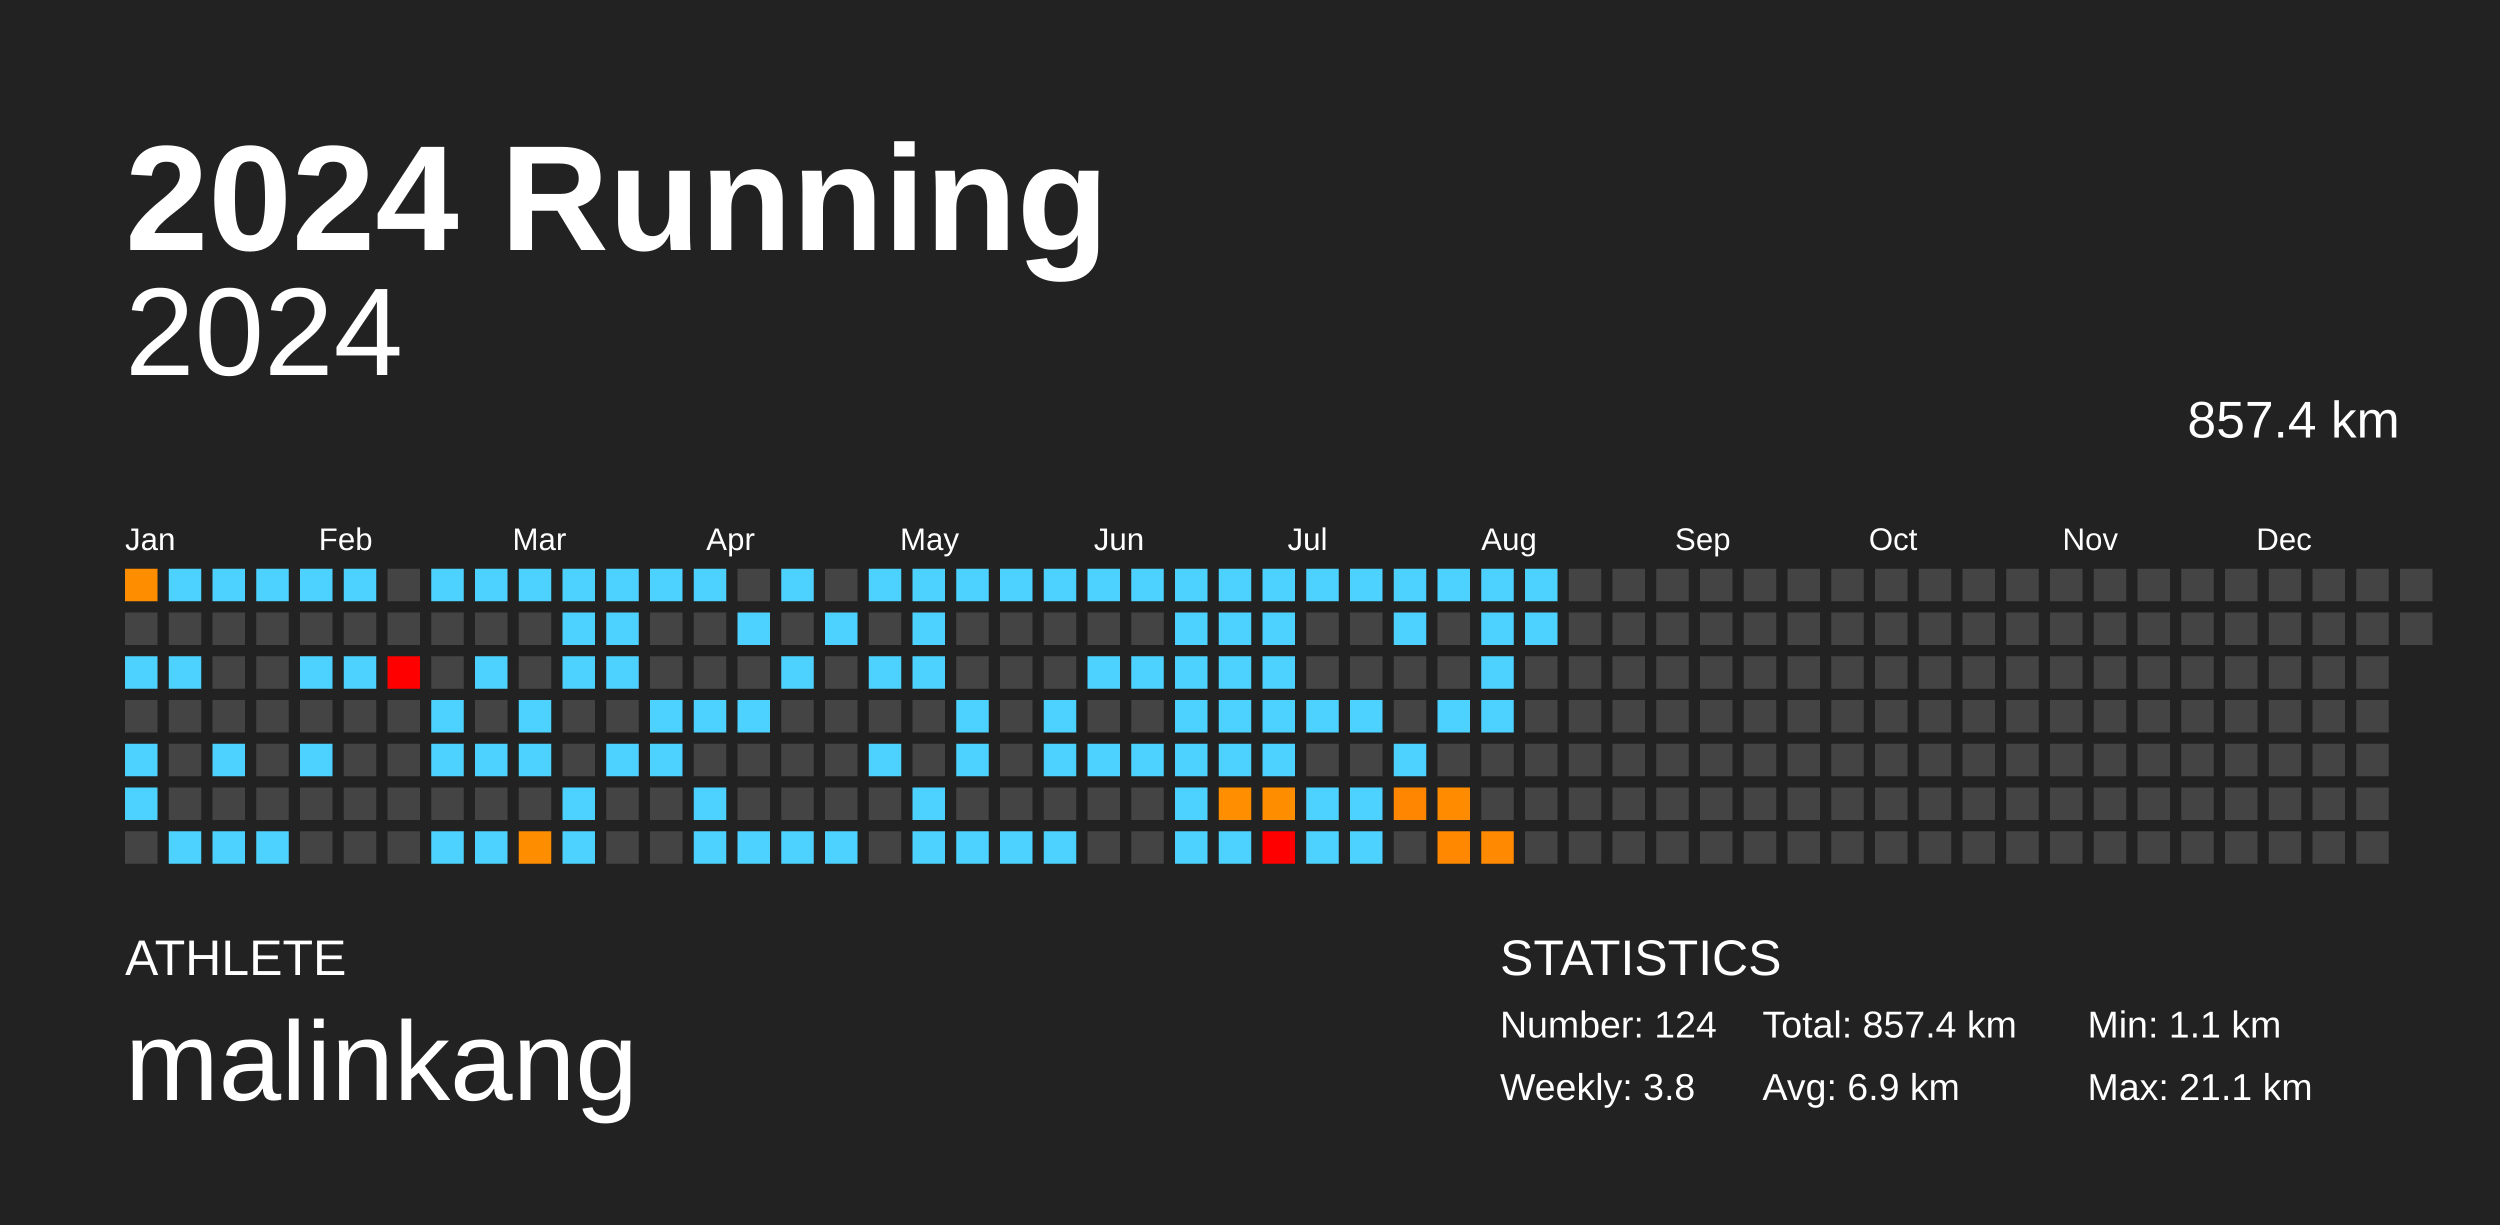
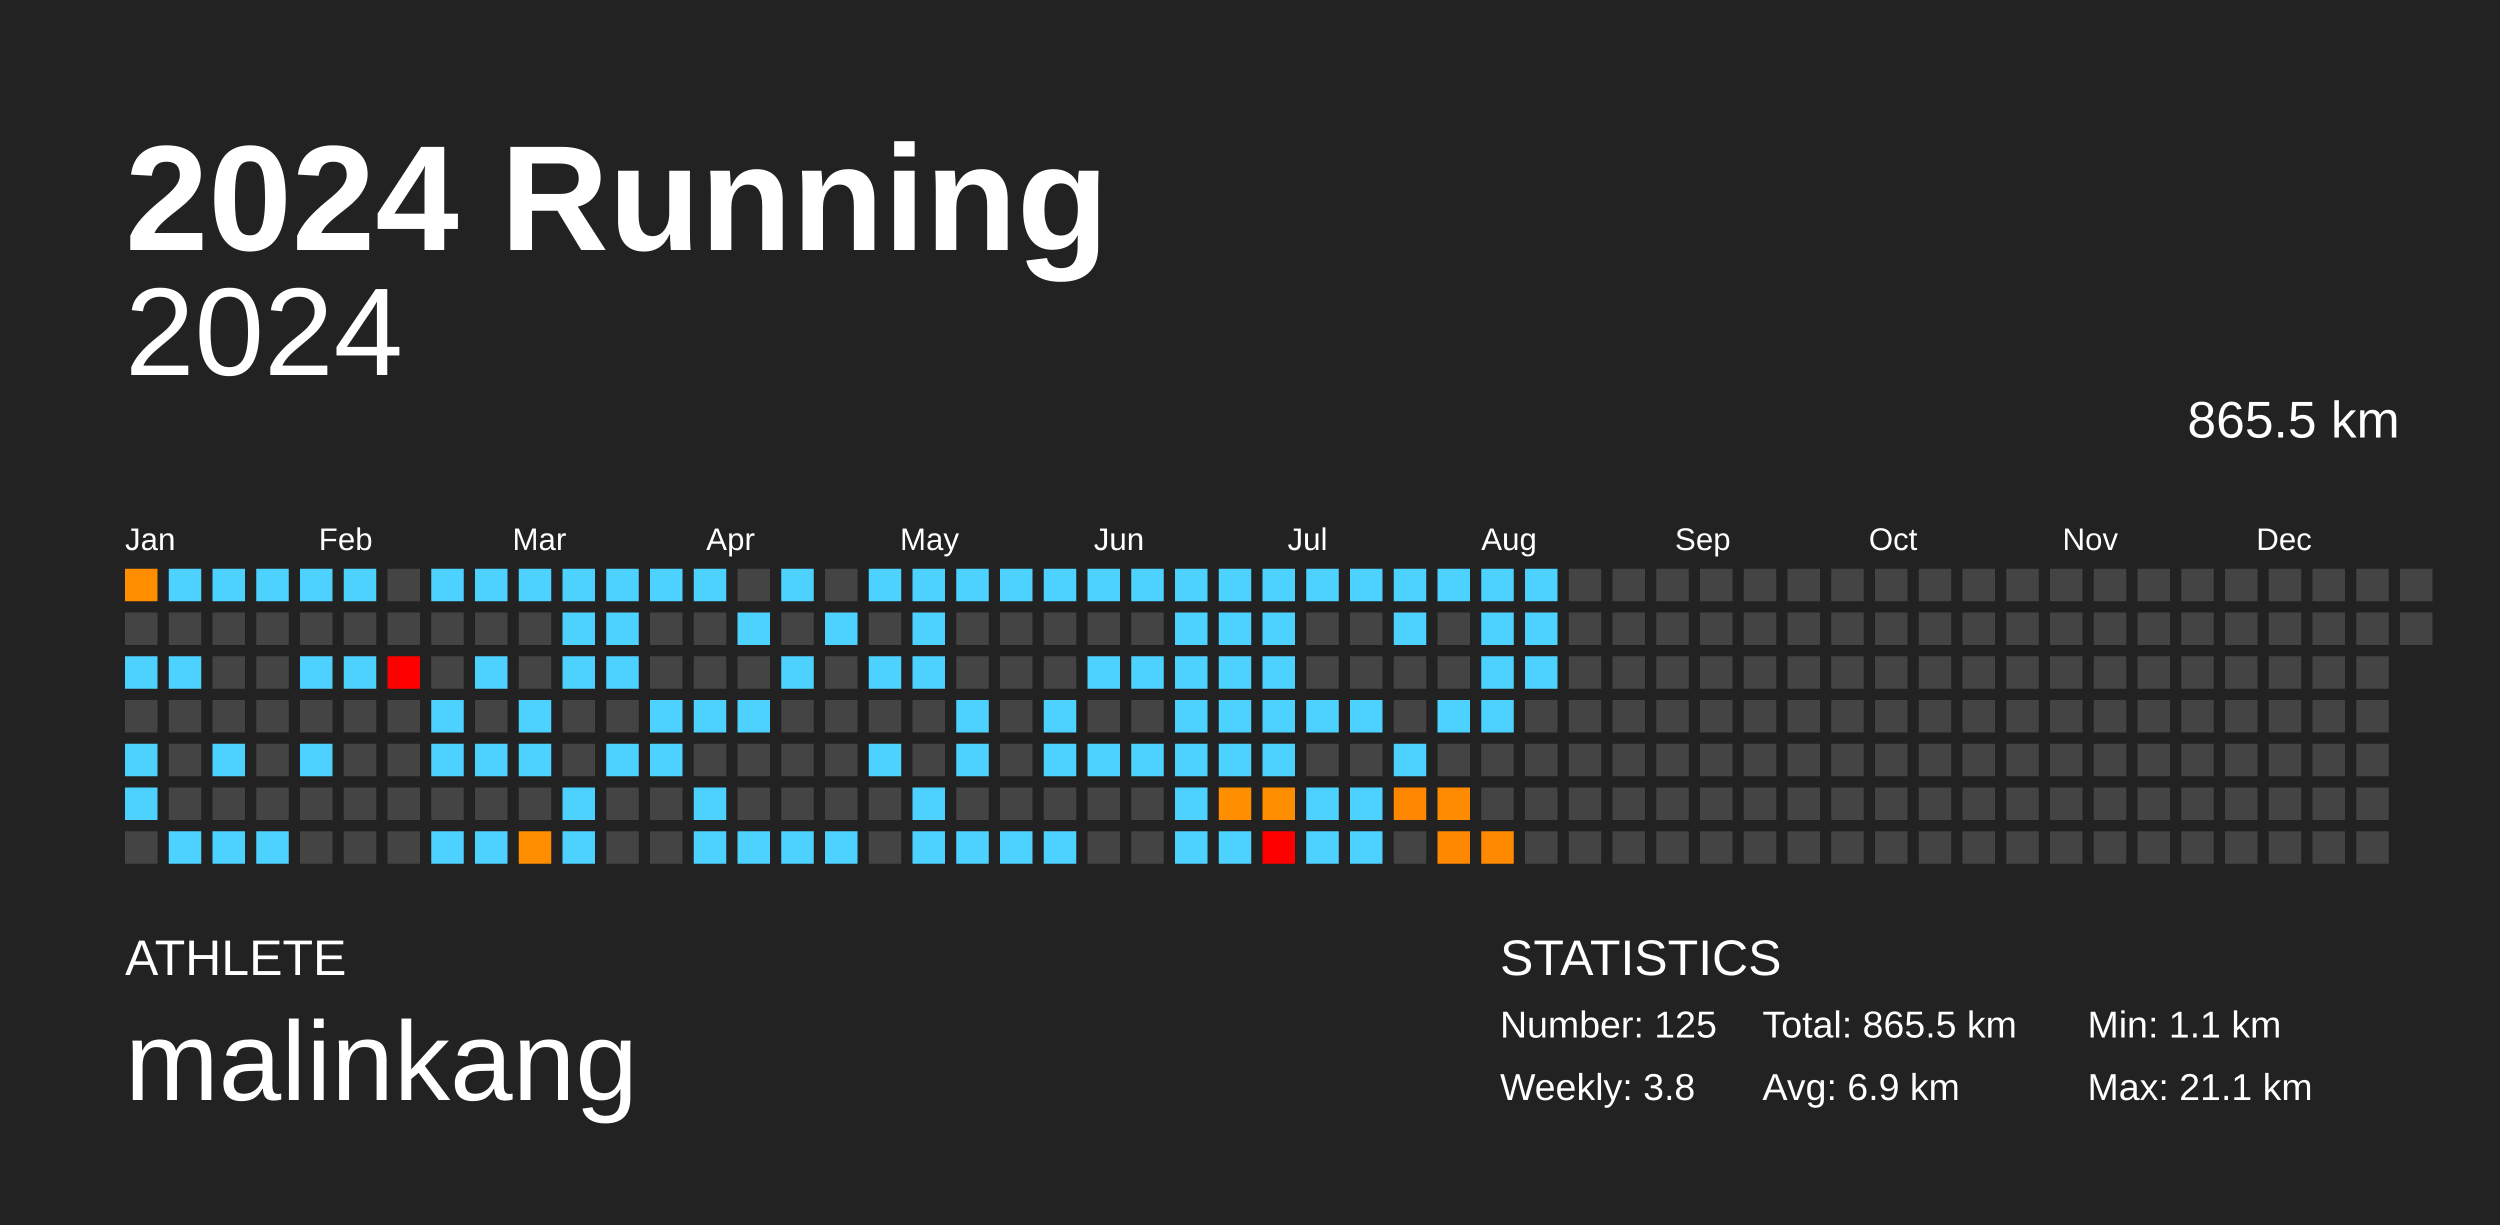
<svg xmlns="http://www.w3.org/2000/svg" baseProfile="full" height="98mm" version="1.1" viewBox="0,0,200,98" width="200mm">
  <defs />
  <rect fill="#222222" height="98" width="200" x="0" y="0" />
  <text fill="#FFFFFF" style="font-size:12px; font-family:Arial; font-weight:bold;" x="10" y="20">2024 Running</text>
  <text fill="#FFFFFF" style="font-size:4px; font-family:Arial" x="10" y="78">ATHLETE</text>
  <text fill="#FFFFFF" style="font-size:9px; font-family:Arial" x="10" y="88">malinkang</text>
  <text fill="#FFFFFF" style="font-size:4px; font-family:Arial" x="120" y="78">STATISTICS</text>
-   <text fill="#FFFFFF" style="font-size:3px; font-family:Arial" x="120" y="83">Number: 124</text>
+   <text fill="#FFFFFF" style="font-size:3px; font-family:Arial" x="120" y="83">Number: 125</text>
  <text fill="#FFFFFF" style="font-size:3px; font-family:Arial" x="120" y="88">Weekly: 3.8</text>
-   <text fill="#FFFFFF" style="font-size:3px; font-family:Arial" x="141" y="83">Total: 857.4 km</text>
+   <text fill="#FFFFFF" style="font-size:3px; font-family:Arial" x="141" y="83">Total: 865.5 km</text>
  <text fill="#FFFFFF" style="font-size:3px; font-family:Arial" x="141" y="88">Avg: 6.9 km</text>
  <text fill="#FFFFFF" style="font-size:3px; font-family:Arial" x="167" y="83">Min: 1.1 km</text>
  <text fill="#FFFFFF" style="font-size:3px; font-family:Arial" x="167" y="88">Max: 21.1 km</text>
  <text alignment-baseline="hanging" fill="#FFFFFF" style="font-size:10.0px; font-family:Arial;" x="10" y="30">2024</text>
-   <text alignment-baseline="hanging" fill="#FFFFFF" style="font-size:4.125px; font-family:Arial;" x="175" y="35">857.4 km</text>
+   <text alignment-baseline="hanging" fill="#FFFFFF" style="font-size:4.125px; font-family:Arial;" x="175" y="35">865.5 km</text>
  <text fill="#FFFFFF" style="font-size:2.5px; font-family:Arial" x="10.0" y="44">Jan</text>
  <text fill="#FFFFFF" style="font-size:2.5px; font-family:Arial" x="25.5" y="44">Feb</text>
  <text fill="#FFFFFF" style="font-size:2.5px; font-family:Arial" x="41.0" y="44">Mar</text>
  <text fill="#FFFFFF" style="font-size:2.5px; font-family:Arial" x="56.5" y="44">Apr</text>
  <text fill="#FFFFFF" style="font-size:2.5px; font-family:Arial" x="72.0" y="44">May</text>
  <text fill="#FFFFFF" style="font-size:2.5px; font-family:Arial" x="87.5" y="44">Jun</text>
  <text fill="#FFFFFF" style="font-size:2.5px; font-family:Arial" x="103.0" y="44">Jul</text>
  <text fill="#FFFFFF" style="font-size:2.5px; font-family:Arial" x="118.5" y="44">Aug</text>
  <text fill="#FFFFFF" style="font-size:2.5px; font-family:Arial" x="134.0" y="44">Sep</text>
  <text fill="#FFFFFF" style="font-size:2.5px; font-family:Arial" x="149.5" y="44">Oct</text>
  <text fill="#FFFFFF" style="font-size:2.5px; font-family:Arial" x="165.0" y="44">Nov</text>
  <text fill="#FFFFFF" style="font-size:2.5px; font-family:Arial" x="180.5" y="44">Dec</text>
  <rect fill="#ff8d00" height="2.6" width="2.6" x="10.0" y="45.5" />
  <rect fill="#444444" height="2.6" width="2.6" x="10.0" y="49.0" />
  <rect fill="#4dd2ff" height="2.6" width="2.6" x="10.0" y="52.5" />
  <rect fill="#444444" height="2.6" width="2.6" x="10.0" y="56.0" />
  <rect fill="#4dd2ff" height="2.6" width="2.6" x="10.0" y="59.5" />
  <rect fill="#4dd2ff" height="2.6" width="2.6" x="10.0" y="63.0" />
  <rect fill="#444444" height="2.6" width="2.6" x="10.0" y="66.5" />
  <rect fill="#4dd2ff" height="2.6" width="2.6" x="13.5" y="45.5" />
  <rect fill="#444444" height="2.6" width="2.6" x="13.5" y="49.0" />
  <rect fill="#4dd2ff" height="2.6" width="2.6" x="13.5" y="52.5" />
  <rect fill="#444444" height="2.6" width="2.6" x="13.5" y="56.0" />
  <rect fill="#444444" height="2.6" width="2.6" x="13.5" y="59.5" />
  <rect fill="#444444" height="2.6" width="2.6" x="13.5" y="63.0" />
  <rect fill="#4dd2ff" height="2.6" width="2.6" x="13.5" y="66.5" />
  <rect fill="#4dd2ff" height="2.6" width="2.6" x="17.0" y="45.5" />
  <rect fill="#444444" height="2.6" width="2.6" x="17.0" y="49.0" />
  <rect fill="#444444" height="2.6" width="2.6" x="17.0" y="52.5" />
  <rect fill="#444444" height="2.6" width="2.6" x="17.0" y="56.0" />
  <rect fill="#4dd2ff" height="2.6" width="2.6" x="17.0" y="59.5" />
  <rect fill="#444444" height="2.6" width="2.6" x="17.0" y="63.0" />
  <rect fill="#4dd2ff" height="2.6" width="2.6" x="17.0" y="66.5" />
  <rect fill="#4dd2ff" height="2.6" width="2.6" x="20.5" y="45.5" />
  <rect fill="#444444" height="2.6" width="2.6" x="20.5" y="49.0" />
  <rect fill="#444444" height="2.6" width="2.6" x="20.5" y="52.5" />
  <rect fill="#444444" height="2.6" width="2.6" x="20.5" y="56.0" />
  <rect fill="#444444" height="2.6" width="2.6" x="20.5" y="59.5" />
  <rect fill="#444444" height="2.6" width="2.6" x="20.5" y="63.0" />
  <rect fill="#4dd2ff" height="2.6" width="2.6" x="20.5" y="66.5" />
  <rect fill="#4dd2ff" height="2.6" width="2.6" x="24.0" y="45.5" />
  <rect fill="#444444" height="2.6" width="2.6" x="24.0" y="49.0" />
  <rect fill="#4dd2ff" height="2.6" width="2.6" x="24.0" y="52.5" />
  <rect fill="#444444" height="2.6" width="2.6" x="24.0" y="56.0" />
  <rect fill="#4dd2ff" height="2.6" width="2.6" x="24.0" y="59.5" />
  <rect fill="#444444" height="2.6" width="2.6" x="24.0" y="63.0" />
  <rect fill="#444444" height="2.6" width="2.6" x="24.0" y="66.5" />
  <rect fill="#4dd2ff" height="2.6" width="2.6" x="27.5" y="45.5" />
  <rect fill="#444444" height="2.6" width="2.6" x="27.5" y="49.0" />
  <rect fill="#4dd2ff" height="2.6" width="2.6" x="27.5" y="52.5" />
  <rect fill="#444444" height="2.6" width="2.6" x="27.5" y="56.0" />
  <rect fill="#444444" height="2.6" width="2.6" x="27.5" y="59.5" />
  <rect fill="#444444" height="2.6" width="2.6" x="27.5" y="63.0" />
  <rect fill="#444444" height="2.6" width="2.6" x="27.5" y="66.5" />
  <rect fill="#444444" height="2.6" width="2.6" x="31.0" y="45.5" />
  <rect fill="#444444" height="2.6" width="2.6" x="31.0" y="49.0" />
  <rect fill="red" height="2.6" width="2.6" x="31.0" y="52.5" />
  <rect fill="#444444" height="2.6" width="2.6" x="31.0" y="56.0" />
  <rect fill="#444444" height="2.6" width="2.6" x="31.0" y="59.5" />
  <rect fill="#444444" height="2.6" width="2.6" x="31.0" y="63.0" />
  <rect fill="#444444" height="2.6" width="2.6" x="31.0" y="66.5" />
  <rect fill="#4dd2ff" height="2.6" width="2.6" x="34.5" y="45.5" />
  <rect fill="#444444" height="2.6" width="2.6" x="34.5" y="49.0" />
  <rect fill="#444444" height="2.6" width="2.6" x="34.5" y="52.5" />
  <rect fill="#4dd2ff" height="2.6" width="2.6" x="34.5" y="56.0" />
  <rect fill="#4dd2ff" height="2.6" width="2.6" x="34.5" y="59.5" />
  <rect fill="#444444" height="2.6" width="2.6" x="34.5" y="63.0" />
  <rect fill="#4dd2ff" height="2.6" width="2.6" x="34.5" y="66.5" />
  <rect fill="#4dd2ff" height="2.6" width="2.6" x="38.0" y="45.5" />
  <rect fill="#444444" height="2.6" width="2.6" x="38.0" y="49.0" />
  <rect fill="#4dd2ff" height="2.6" width="2.6" x="38.0" y="52.5" />
  <rect fill="#444444" height="2.6" width="2.6" x="38.0" y="56.0" />
  <rect fill="#4dd2ff" height="2.6" width="2.6" x="38.0" y="59.5" />
  <rect fill="#444444" height="2.6" width="2.6" x="38.0" y="63.0" />
  <rect fill="#4dd2ff" height="2.6" width="2.6" x="38.0" y="66.5" />
  <rect fill="#4dd2ff" height="2.6" width="2.6" x="41.5" y="45.5" />
  <rect fill="#444444" height="2.6" width="2.6" x="41.5" y="49.0" />
  <rect fill="#444444" height="2.6" width="2.6" x="41.5" y="52.5" />
  <rect fill="#4dd2ff" height="2.6" width="2.6" x="41.5" y="56.0" />
  <rect fill="#4dd2ff" height="2.6" width="2.6" x="41.5" y="59.5" />
  <rect fill="#444444" height="2.6" width="2.6" x="41.5" y="63.0" />
  <rect fill="#ff8d00" height="2.6" width="2.6" x="41.5" y="66.5" />
  <rect fill="#4dd2ff" height="2.6" width="2.6" x="45.0" y="45.5" />
  <rect fill="#4dd2ff" height="2.6" width="2.6" x="45.0" y="49.0" />
  <rect fill="#4dd2ff" height="2.6" width="2.6" x="45.0" y="52.5" />
  <rect fill="#444444" height="2.6" width="2.6" x="45.0" y="56.0" />
  <rect fill="#444444" height="2.6" width="2.6" x="45.0" y="59.5" />
  <rect fill="#4dd2ff" height="2.6" width="2.6" x="45.0" y="63.0" />
  <rect fill="#4dd2ff" height="2.6" width="2.6" x="45.0" y="66.5" />
  <rect fill="#4dd2ff" height="2.6" width="2.6" x="48.5" y="45.5" />
  <rect fill="#4dd2ff" height="2.6" width="2.6" x="48.5" y="49.0" />
  <rect fill="#4dd2ff" height="2.6" width="2.6" x="48.5" y="52.5" />
  <rect fill="#444444" height="2.6" width="2.6" x="48.5" y="56.0" />
  <rect fill="#4dd2ff" height="2.6" width="2.6" x="48.5" y="59.5" />
  <rect fill="#444444" height="2.6" width="2.6" x="48.5" y="63.0" />
  <rect fill="#444444" height="2.6" width="2.6" x="48.5" y="66.5" />
  <rect fill="#4dd2ff" height="2.6" width="2.6" x="52.0" y="45.5" />
  <rect fill="#444444" height="2.6" width="2.6" x="52.0" y="49.0" />
  <rect fill="#444444" height="2.6" width="2.6" x="52.0" y="52.5" />
  <rect fill="#4dd2ff" height="2.6" width="2.6" x="52.0" y="56.0" />
  <rect fill="#4dd2ff" height="2.6" width="2.6" x="52.0" y="59.5" />
  <rect fill="#444444" height="2.6" width="2.6" x="52.0" y="63.0" />
  <rect fill="#444444" height="2.6" width="2.6" x="52.0" y="66.5" />
  <rect fill="#4dd2ff" height="2.6" width="2.6" x="55.5" y="45.5" />
  <rect fill="#444444" height="2.6" width="2.6" x="55.5" y="49.0" />
  <rect fill="#444444" height="2.6" width="2.6" x="55.5" y="52.5" />
  <rect fill="#4dd2ff" height="2.6" width="2.6" x="55.5" y="56.0" />
  <rect fill="#444444" height="2.6" width="2.6" x="55.5" y="59.5" />
  <rect fill="#4dd2ff" height="2.6" width="2.6" x="55.5" y="63.0" />
  <rect fill="#4dd2ff" height="2.6" width="2.6" x="55.5" y="66.5" />
  <rect fill="#444444" height="2.6" width="2.6" x="59.0" y="45.5" />
  <rect fill="#4dd2ff" height="2.6" width="2.6" x="59.0" y="49.0" />
  <rect fill="#444444" height="2.6" width="2.6" x="59.0" y="52.5" />
  <rect fill="#4dd2ff" height="2.6" width="2.6" x="59.0" y="56.0" />
  <rect fill="#444444" height="2.6" width="2.6" x="59.0" y="59.5" />
  <rect fill="#444444" height="2.6" width="2.6" x="59.0" y="63.0" />
  <rect fill="#4dd2ff" height="2.6" width="2.6" x="59.0" y="66.5" />
  <rect fill="#4dd2ff" height="2.6" width="2.6" x="62.5" y="45.5" />
  <rect fill="#444444" height="2.6" width="2.6" x="62.5" y="49.0" />
  <rect fill="#4dd2ff" height="2.6" width="2.6" x="62.5" y="52.5" />
  <rect fill="#444444" height="2.6" width="2.6" x="62.5" y="56.0" />
  <rect fill="#444444" height="2.6" width="2.6" x="62.5" y="59.5" />
  <rect fill="#444444" height="2.6" width="2.6" x="62.5" y="63.0" />
  <rect fill="#4dd2ff" height="2.6" width="2.6" x="62.5" y="66.5" />
  <rect fill="#444444" height="2.6" width="2.6" x="66.0" y="45.5" />
  <rect fill="#4dd2ff" height="2.6" width="2.6" x="66.0" y="49.0" />
  <rect fill="#444444" height="2.6" width="2.6" x="66.0" y="52.5" />
  <rect fill="#444444" height="2.6" width="2.6" x="66.0" y="56.0" />
  <rect fill="#444444" height="2.6" width="2.6" x="66.0" y="59.5" />
  <rect fill="#444444" height="2.6" width="2.6" x="66.0" y="63.0" />
  <rect fill="#4dd2ff" height="2.6" width="2.6" x="66.0" y="66.5" />
  <rect fill="#4dd2ff" height="2.6" width="2.6" x="69.5" y="45.5" />
  <rect fill="#444444" height="2.6" width="2.6" x="69.5" y="49.0" />
  <rect fill="#4dd2ff" height="2.6" width="2.6" x="69.5" y="52.5" />
  <rect fill="#444444" height="2.6" width="2.6" x="69.5" y="56.0" />
  <rect fill="#4dd2ff" height="2.6" width="2.6" x="69.5" y="59.5" />
  <rect fill="#444444" height="2.6" width="2.6" x="69.5" y="63.0" />
  <rect fill="#444444" height="2.6" width="2.6" x="69.5" y="66.5" />
  <rect fill="#4dd2ff" height="2.6" width="2.6" x="73.0" y="45.5" />
  <rect fill="#4dd2ff" height="2.6" width="2.6" x="73.0" y="49.0" />
  <rect fill="#4dd2ff" height="2.6" width="2.6" x="73.0" y="52.5" />
  <rect fill="#444444" height="2.6" width="2.6" x="73.0" y="56.0" />
  <rect fill="#444444" height="2.6" width="2.6" x="73.0" y="59.5" />
  <rect fill="#4dd2ff" height="2.6" width="2.6" x="73.0" y="63.0" />
  <rect fill="#4dd2ff" height="2.6" width="2.6" x="73.0" y="66.5" />
  <rect fill="#4dd2ff" height="2.6" width="2.6" x="76.5" y="45.5" />
  <rect fill="#444444" height="2.6" width="2.6" x="76.5" y="49.0" />
  <rect fill="#444444" height="2.6" width="2.6" x="76.5" y="52.5" />
  <rect fill="#4dd2ff" height="2.6" width="2.6" x="76.5" y="56.0" />
  <rect fill="#4dd2ff" height="2.6" width="2.6" x="76.5" y="59.5" />
  <rect fill="#444444" height="2.6" width="2.6" x="76.5" y="63.0" />
  <rect fill="#4dd2ff" height="2.6" width="2.6" x="76.5" y="66.5" />
  <rect fill="#4dd2ff" height="2.6" width="2.6" x="80.0" y="45.5" />
  <rect fill="#444444" height="2.6" width="2.6" x="80.0" y="49.0" />
  <rect fill="#444444" height="2.6" width="2.6" x="80.0" y="52.5" />
  <rect fill="#444444" height="2.6" width="2.6" x="80.0" y="56.0" />
  <rect fill="#444444" height="2.6" width="2.6" x="80.0" y="59.5" />
  <rect fill="#444444" height="2.6" width="2.6" x="80.0" y="63.0" />
  <rect fill="#4dd2ff" height="2.6" width="2.6" x="80.0" y="66.5" />
  <rect fill="#4dd2ff" height="2.6" width="2.6" x="83.5" y="45.5" />
  <rect fill="#444444" height="2.6" width="2.6" x="83.5" y="49.0" />
  <rect fill="#444444" height="2.6" width="2.6" x="83.5" y="52.5" />
  <rect fill="#4dd2ff" height="2.6" width="2.6" x="83.5" y="56.0" />
  <rect fill="#4dd2ff" height="2.6" width="2.6" x="83.5" y="59.5" />
  <rect fill="#444444" height="2.6" width="2.6" x="83.5" y="63.0" />
  <rect fill="#4dd2ff" height="2.6" width="2.6" x="83.5" y="66.5" />
  <rect fill="#4dd2ff" height="2.6" width="2.6" x="87.0" y="45.5" />
  <rect fill="#444444" height="2.6" width="2.6" x="87.0" y="49.0" />
  <rect fill="#4dd2ff" height="2.6" width="2.6" x="87.0" y="52.5" />
  <rect fill="#444444" height="2.6" width="2.6" x="87.0" y="56.0" />
  <rect fill="#4dd2ff" height="2.6" width="2.6" x="87.0" y="59.5" />
  <rect fill="#444444" height="2.6" width="2.6" x="87.0" y="63.0" />
  <rect fill="#444444" height="2.6" width="2.6" x="87.0" y="66.5" />
  <rect fill="#4dd2ff" height="2.6" width="2.6" x="90.5" y="45.5" />
  <rect fill="#444444" height="2.6" width="2.6" x="90.5" y="49.0" />
  <rect fill="#4dd2ff" height="2.6" width="2.6" x="90.5" y="52.5" />
  <rect fill="#444444" height="2.6" width="2.6" x="90.5" y="56.0" />
  <rect fill="#4dd2ff" height="2.6" width="2.6" x="90.5" y="59.5" />
  <rect fill="#444444" height="2.6" width="2.6" x="90.5" y="63.0" />
  <rect fill="#444444" height="2.6" width="2.6" x="90.5" y="66.5" />
  <rect fill="#4dd2ff" height="2.6" width="2.6" x="94.0" y="45.5" />
  <rect fill="#4dd2ff" height="2.6" width="2.6" x="94.0" y="49.0" />
  <rect fill="#4dd2ff" height="2.6" width="2.6" x="94.0" y="52.5" />
  <rect fill="#4dd2ff" height="2.6" width="2.6" x="94.0" y="56.0" />
  <rect fill="#4dd2ff" height="2.6" width="2.6" x="94.0" y="59.5" />
  <rect fill="#4dd2ff" height="2.6" width="2.6" x="94.0" y="63.0" />
  <rect fill="#4dd2ff" height="2.6" width="2.6" x="94.0" y="66.5" />
  <rect fill="#4dd2ff" height="2.6" width="2.6" x="97.5" y="45.5" />
  <rect fill="#4dd2ff" height="2.6" width="2.6" x="97.5" y="49.0" />
  <rect fill="#4dd2ff" height="2.6" width="2.6" x="97.5" y="52.5" />
  <rect fill="#4dd2ff" height="2.6" width="2.6" x="97.5" y="56.0" />
  <rect fill="#4dd2ff" height="2.6" width="2.6" x="97.5" y="59.5" />
  <rect fill="#ff8e00" height="2.6" width="2.6" x="97.5" y="63.0" />
  <rect fill="#4dd2ff" height="2.6" width="2.6" x="97.5" y="66.5" />
  <rect fill="#4dd2ff" height="2.6" width="2.6" x="101.0" y="45.5" />
  <rect fill="#4dd2ff" height="2.6" width="2.6" x="101.0" y="49.0" />
  <rect fill="#4dd2ff" height="2.6" width="2.6" x="101.0" y="52.5" />
  <rect fill="#4dd2ff" height="2.6" width="2.6" x="101.0" y="56.0" />
  <rect fill="#4dd2ff" height="2.6" width="2.6" x="101.0" y="59.5" />
  <rect fill="#ff8d00" height="2.6" width="2.6" x="101.0" y="63.0" />
  <rect fill="red" height="2.6" width="2.6" x="101.0" y="66.5" />
  <rect fill="#4dd2ff" height="2.6" width="2.6" x="104.5" y="45.5" />
  <rect fill="#444444" height="2.6" width="2.6" x="104.5" y="49.0" />
  <rect fill="#444444" height="2.6" width="2.6" x="104.5" y="52.5" />
  <rect fill="#4dd2ff" height="2.6" width="2.6" x="104.5" y="56.0" />
  <rect fill="#444444" height="2.6" width="2.6" x="104.5" y="59.5" />
  <rect fill="#4dd2ff" height="2.6" width="2.6" x="104.5" y="63.0" />
  <rect fill="#4dd2ff" height="2.6" width="2.6" x="104.5" y="66.5" />
  <rect fill="#4dd2ff" height="2.6" width="2.6" x="108.0" y="45.5" />
  <rect fill="#444444" height="2.6" width="2.6" x="108.0" y="49.0" />
  <rect fill="#444444" height="2.6" width="2.6" x="108.0" y="52.5" />
  <rect fill="#4dd2ff" height="2.6" width="2.6" x="108.0" y="56.0" />
  <rect fill="#444444" height="2.6" width="2.6" x="108.0" y="59.5" />
  <rect fill="#4dd2ff" height="2.6" width="2.6" x="108.0" y="63.0" />
  <rect fill="#4dd2ff" height="2.6" width="2.6" x="108.0" y="66.5" />
  <rect fill="#4dd2ff" height="2.6" width="2.6" x="111.5" y="45.5" />
  <rect fill="#4dd2ff" height="2.6" width="2.6" x="111.5" y="49.0" />
  <rect fill="#444444" height="2.6" width="2.6" x="111.5" y="52.5" />
  <rect fill="#444444" height="2.6" width="2.6" x="111.5" y="56.0" />
  <rect fill="#4dd2ff" height="2.6" width="2.6" x="111.5" y="59.5" />
  <rect fill="#ff8600" height="2.6" width="2.6" x="111.5" y="63.0" />
  <rect fill="#444444" height="2.6" width="2.6" x="111.5" y="66.5" />
  <rect fill="#4dd2ff" height="2.6" width="2.6" x="115.0" y="45.5" />
  <rect fill="#444444" height="2.6" width="2.6" x="115.0" y="49.0" />
  <rect fill="#444444" height="2.6" width="2.6" x="115.0" y="52.5" />
  <rect fill="#4dd2ff" height="2.6" width="2.6" x="115.0" y="56.0" />
  <rect fill="#444444" height="2.6" width="2.6" x="115.0" y="59.5" />
  <rect fill="#ff8c00" height="2.6" width="2.6" x="115.0" y="63.0" />
  <rect fill="#ff8800" height="2.6" width="2.6" x="115.0" y="66.5" />
  <rect fill="#4dd2ff" height="2.6" width="2.6" x="118.5" y="45.5" />
  <rect fill="#4dd2ff" height="2.6" width="2.6" x="118.5" y="49.0" />
  <rect fill="#4dd2ff" height="2.6" width="2.6" x="118.5" y="52.5" />
  <rect fill="#4dd2ff" height="2.6" width="2.6" x="118.5" y="56.0" />
  <rect fill="#444444" height="2.6" width="2.6" x="118.5" y="59.5" />
  <rect fill="#444444" height="2.6" width="2.6" x="118.5" y="63.0" />
  <rect fill="#ff8900" height="2.6" width="2.6" x="118.5" y="66.5" />
  <rect fill="#4dd2ff" height="2.6" width="2.6" x="122.0" y="45.5" />
  <rect fill="#4dd2ff" height="2.6" width="2.6" x="122.0" y="49.0" />
-   <rect fill="#444444" height="2.6" width="2.6" x="122.0" y="52.5" />
+   <rect fill="#4dd2ff" height="2.6" width="2.6" x="122.0" y="52.5" />
  <rect fill="#444444" height="2.6" width="2.6" x="122.0" y="56.0" />
  <rect fill="#444444" height="2.6" width="2.6" x="122.0" y="59.5" />
  <rect fill="#444444" height="2.6" width="2.6" x="122.0" y="63.0" />
  <rect fill="#444444" height="2.6" width="2.6" x="122.0" y="66.5" />
  <rect fill="#444444" height="2.6" width="2.6" x="125.5" y="45.5" />
  <rect fill="#444444" height="2.6" width="2.6" x="125.5" y="49.0" />
  <rect fill="#444444" height="2.6" width="2.6" x="125.5" y="52.5" />
  <rect fill="#444444" height="2.6" width="2.6" x="125.5" y="56.0" />
  <rect fill="#444444" height="2.6" width="2.6" x="125.5" y="59.5" />
  <rect fill="#444444" height="2.6" width="2.6" x="125.5" y="63.0" />
  <rect fill="#444444" height="2.6" width="2.6" x="125.5" y="66.5" />
  <rect fill="#444444" height="2.6" width="2.6" x="129.0" y="45.5" />
  <rect fill="#444444" height="2.6" width="2.6" x="129.0" y="49.0" />
  <rect fill="#444444" height="2.6" width="2.6" x="129.0" y="52.5" />
  <rect fill="#444444" height="2.6" width="2.6" x="129.0" y="56.0" />
  <rect fill="#444444" height="2.6" width="2.6" x="129.0" y="59.5" />
  <rect fill="#444444" height="2.6" width="2.6" x="129.0" y="63.0" />
  <rect fill="#444444" height="2.6" width="2.6" x="129.0" y="66.5" />
  <rect fill="#444444" height="2.6" width="2.6" x="132.5" y="45.5" />
  <rect fill="#444444" height="2.6" width="2.6" x="132.5" y="49.0" />
  <rect fill="#444444" height="2.6" width="2.6" x="132.5" y="52.5" />
  <rect fill="#444444" height="2.6" width="2.6" x="132.5" y="56.0" />
  <rect fill="#444444" height="2.6" width="2.6" x="132.5" y="59.5" />
  <rect fill="#444444" height="2.6" width="2.6" x="132.5" y="63.0" />
  <rect fill="#444444" height="2.6" width="2.6" x="132.5" y="66.5" />
  <rect fill="#444444" height="2.6" width="2.6" x="136.0" y="45.5" />
  <rect fill="#444444" height="2.6" width="2.6" x="136.0" y="49.0" />
  <rect fill="#444444" height="2.6" width="2.6" x="136.0" y="52.5" />
  <rect fill="#444444" height="2.6" width="2.6" x="136.0" y="56.0" />
  <rect fill="#444444" height="2.6" width="2.6" x="136.0" y="59.5" />
  <rect fill="#444444" height="2.6" width="2.6" x="136.0" y="63.0" />
  <rect fill="#444444" height="2.6" width="2.6" x="136.0" y="66.5" />
  <rect fill="#444444" height="2.6" width="2.6" x="139.5" y="45.5" />
  <rect fill="#444444" height="2.6" width="2.6" x="139.5" y="49.0" />
  <rect fill="#444444" height="2.6" width="2.6" x="139.5" y="52.5" />
  <rect fill="#444444" height="2.6" width="2.6" x="139.5" y="56.0" />
  <rect fill="#444444" height="2.6" width="2.6" x="139.5" y="59.5" />
  <rect fill="#444444" height="2.6" width="2.6" x="139.5" y="63.0" />
  <rect fill="#444444" height="2.6" width="2.6" x="139.5" y="66.5" />
  <rect fill="#444444" height="2.6" width="2.6" x="143.0" y="45.5" />
  <rect fill="#444444" height="2.6" width="2.6" x="143.0" y="49.0" />
  <rect fill="#444444" height="2.6" width="2.6" x="143.0" y="52.5" />
  <rect fill="#444444" height="2.6" width="2.6" x="143.0" y="56.0" />
  <rect fill="#444444" height="2.6" width="2.6" x="143.0" y="59.5" />
  <rect fill="#444444" height="2.6" width="2.6" x="143.0" y="63.0" />
  <rect fill="#444444" height="2.6" width="2.6" x="143.0" y="66.5" />
  <rect fill="#444444" height="2.6" width="2.6" x="146.5" y="45.5" />
  <rect fill="#444444" height="2.6" width="2.6" x="146.5" y="49.0" />
  <rect fill="#444444" height="2.6" width="2.6" x="146.5" y="52.5" />
  <rect fill="#444444" height="2.6" width="2.6" x="146.5" y="56.0" />
  <rect fill="#444444" height="2.6" width="2.6" x="146.5" y="59.5" />
  <rect fill="#444444" height="2.6" width="2.6" x="146.5" y="63.0" />
  <rect fill="#444444" height="2.6" width="2.6" x="146.5" y="66.5" />
  <rect fill="#444444" height="2.6" width="2.6" x="150.0" y="45.5" />
  <rect fill="#444444" height="2.6" width="2.6" x="150.0" y="49.0" />
  <rect fill="#444444" height="2.6" width="2.6" x="150.0" y="52.5" />
  <rect fill="#444444" height="2.6" width="2.6" x="150.0" y="56.0" />
  <rect fill="#444444" height="2.6" width="2.6" x="150.0" y="59.5" />
  <rect fill="#444444" height="2.6" width="2.6" x="150.0" y="63.0" />
  <rect fill="#444444" height="2.6" width="2.6" x="150.0" y="66.5" />
  <rect fill="#444444" height="2.6" width="2.6" x="153.5" y="45.5" />
  <rect fill="#444444" height="2.6" width="2.6" x="153.5" y="49.0" />
  <rect fill="#444444" height="2.6" width="2.6" x="153.5" y="52.5" />
  <rect fill="#444444" height="2.6" width="2.6" x="153.5" y="56.0" />
  <rect fill="#444444" height="2.6" width="2.6" x="153.5" y="59.5" />
  <rect fill="#444444" height="2.6" width="2.6" x="153.5" y="63.0" />
  <rect fill="#444444" height="2.6" width="2.6" x="153.5" y="66.5" />
  <rect fill="#444444" height="2.6" width="2.6" x="157.0" y="45.5" />
  <rect fill="#444444" height="2.6" width="2.6" x="157.0" y="49.0" />
  <rect fill="#444444" height="2.6" width="2.6" x="157.0" y="52.5" />
  <rect fill="#444444" height="2.6" width="2.6" x="157.0" y="56.0" />
  <rect fill="#444444" height="2.6" width="2.6" x="157.0" y="59.5" />
  <rect fill="#444444" height="2.6" width="2.6" x="157.0" y="63.0" />
  <rect fill="#444444" height="2.6" width="2.6" x="157.0" y="66.5" />
  <rect fill="#444444" height="2.6" width="2.6" x="160.5" y="45.5" />
  <rect fill="#444444" height="2.6" width="2.6" x="160.5" y="49.0" />
  <rect fill="#444444" height="2.6" width="2.6" x="160.5" y="52.5" />
  <rect fill="#444444" height="2.6" width="2.6" x="160.5" y="56.0" />
  <rect fill="#444444" height="2.6" width="2.6" x="160.5" y="59.5" />
  <rect fill="#444444" height="2.6" width="2.6" x="160.5" y="63.0" />
  <rect fill="#444444" height="2.6" width="2.6" x="160.5" y="66.5" />
  <rect fill="#444444" height="2.6" width="2.6" x="164.0" y="45.5" />
  <rect fill="#444444" height="2.6" width="2.6" x="164.0" y="49.0" />
  <rect fill="#444444" height="2.6" width="2.6" x="164.0" y="52.5" />
  <rect fill="#444444" height="2.6" width="2.6" x="164.0" y="56.0" />
  <rect fill="#444444" height="2.6" width="2.6" x="164.0" y="59.5" />
  <rect fill="#444444" height="2.6" width="2.6" x="164.0" y="63.0" />
  <rect fill="#444444" height="2.6" width="2.6" x="164.0" y="66.5" />
  <rect fill="#444444" height="2.6" width="2.6" x="167.5" y="45.5" />
  <rect fill="#444444" height="2.6" width="2.6" x="167.5" y="49.0" />
  <rect fill="#444444" height="2.6" width="2.6" x="167.5" y="52.5" />
  <rect fill="#444444" height="2.6" width="2.6" x="167.5" y="56.0" />
  <rect fill="#444444" height="2.6" width="2.6" x="167.5" y="59.5" />
  <rect fill="#444444" height="2.6" width="2.6" x="167.5" y="63.0" />
  <rect fill="#444444" height="2.6" width="2.6" x="167.5" y="66.5" />
  <rect fill="#444444" height="2.6" width="2.6" x="171.0" y="45.5" />
  <rect fill="#444444" height="2.6" width="2.6" x="171.0" y="49.0" />
  <rect fill="#444444" height="2.6" width="2.6" x="171.0" y="52.5" />
  <rect fill="#444444" height="2.6" width="2.6" x="171.0" y="56.0" />
  <rect fill="#444444" height="2.6" width="2.6" x="171.0" y="59.5" />
  <rect fill="#444444" height="2.6" width="2.6" x="171.0" y="63.0" />
  <rect fill="#444444" height="2.6" width="2.6" x="171.0" y="66.5" />
  <rect fill="#444444" height="2.6" width="2.6" x="174.5" y="45.5" />
  <rect fill="#444444" height="2.6" width="2.6" x="174.5" y="49.0" />
  <rect fill="#444444" height="2.6" width="2.6" x="174.5" y="52.5" />
  <rect fill="#444444" height="2.6" width="2.6" x="174.5" y="56.0" />
  <rect fill="#444444" height="2.6" width="2.6" x="174.5" y="59.5" />
  <rect fill="#444444" height="2.6" width="2.6" x="174.5" y="63.0" />
  <rect fill="#444444" height="2.6" width="2.6" x="174.5" y="66.5" />
  <rect fill="#444444" height="2.6" width="2.6" x="178.0" y="45.5" />
  <rect fill="#444444" height="2.6" width="2.6" x="178.0" y="49.0" />
  <rect fill="#444444" height="2.6" width="2.6" x="178.0" y="52.5" />
  <rect fill="#444444" height="2.6" width="2.6" x="178.0" y="56.0" />
  <rect fill="#444444" height="2.6" width="2.6" x="178.0" y="59.5" />
  <rect fill="#444444" height="2.6" width="2.6" x="178.0" y="63.0" />
  <rect fill="#444444" height="2.6" width="2.6" x="178.0" y="66.5" />
  <rect fill="#444444" height="2.6" width="2.6" x="181.5" y="45.5" />
  <rect fill="#444444" height="2.6" width="2.6" x="181.5" y="49.0" />
  <rect fill="#444444" height="2.6" width="2.6" x="181.5" y="52.5" />
  <rect fill="#444444" height="2.6" width="2.6" x="181.5" y="56.0" />
  <rect fill="#444444" height="2.6" width="2.6" x="181.5" y="59.5" />
  <rect fill="#444444" height="2.6" width="2.6" x="181.5" y="63.0" />
  <rect fill="#444444" height="2.6" width="2.6" x="181.5" y="66.5" />
  <rect fill="#444444" height="2.6" width="2.6" x="185.0" y="45.5" />
  <rect fill="#444444" height="2.6" width="2.6" x="185.0" y="49.0" />
  <rect fill="#444444" height="2.6" width="2.6" x="185.0" y="52.5" />
  <rect fill="#444444" height="2.6" width="2.6" x="185.0" y="56.0" />
  <rect fill="#444444" height="2.6" width="2.6" x="185.0" y="59.5" />
  <rect fill="#444444" height="2.6" width="2.6" x="185.0" y="63.0" />
  <rect fill="#444444" height="2.6" width="2.6" x="185.0" y="66.5" />
  <rect fill="#444444" height="2.6" width="2.6" x="188.5" y="45.5" />
  <rect fill="#444444" height="2.6" width="2.6" x="188.5" y="49.0" />
  <rect fill="#444444" height="2.6" width="2.6" x="188.5" y="52.5" />
  <rect fill="#444444" height="2.6" width="2.6" x="188.5" y="56.0" />
  <rect fill="#444444" height="2.6" width="2.6" x="188.5" y="59.5" />
  <rect fill="#444444" height="2.6" width="2.6" x="188.5" y="63.0" />
  <rect fill="#444444" height="2.6" width="2.6" x="188.5" y="66.5" />
  <rect fill="#444444" height="2.6" width="2.6" x="192.0" y="45.5" />
  <rect fill="#444444" height="2.6" width="2.6" x="192.0" y="49.0" />
</svg>
